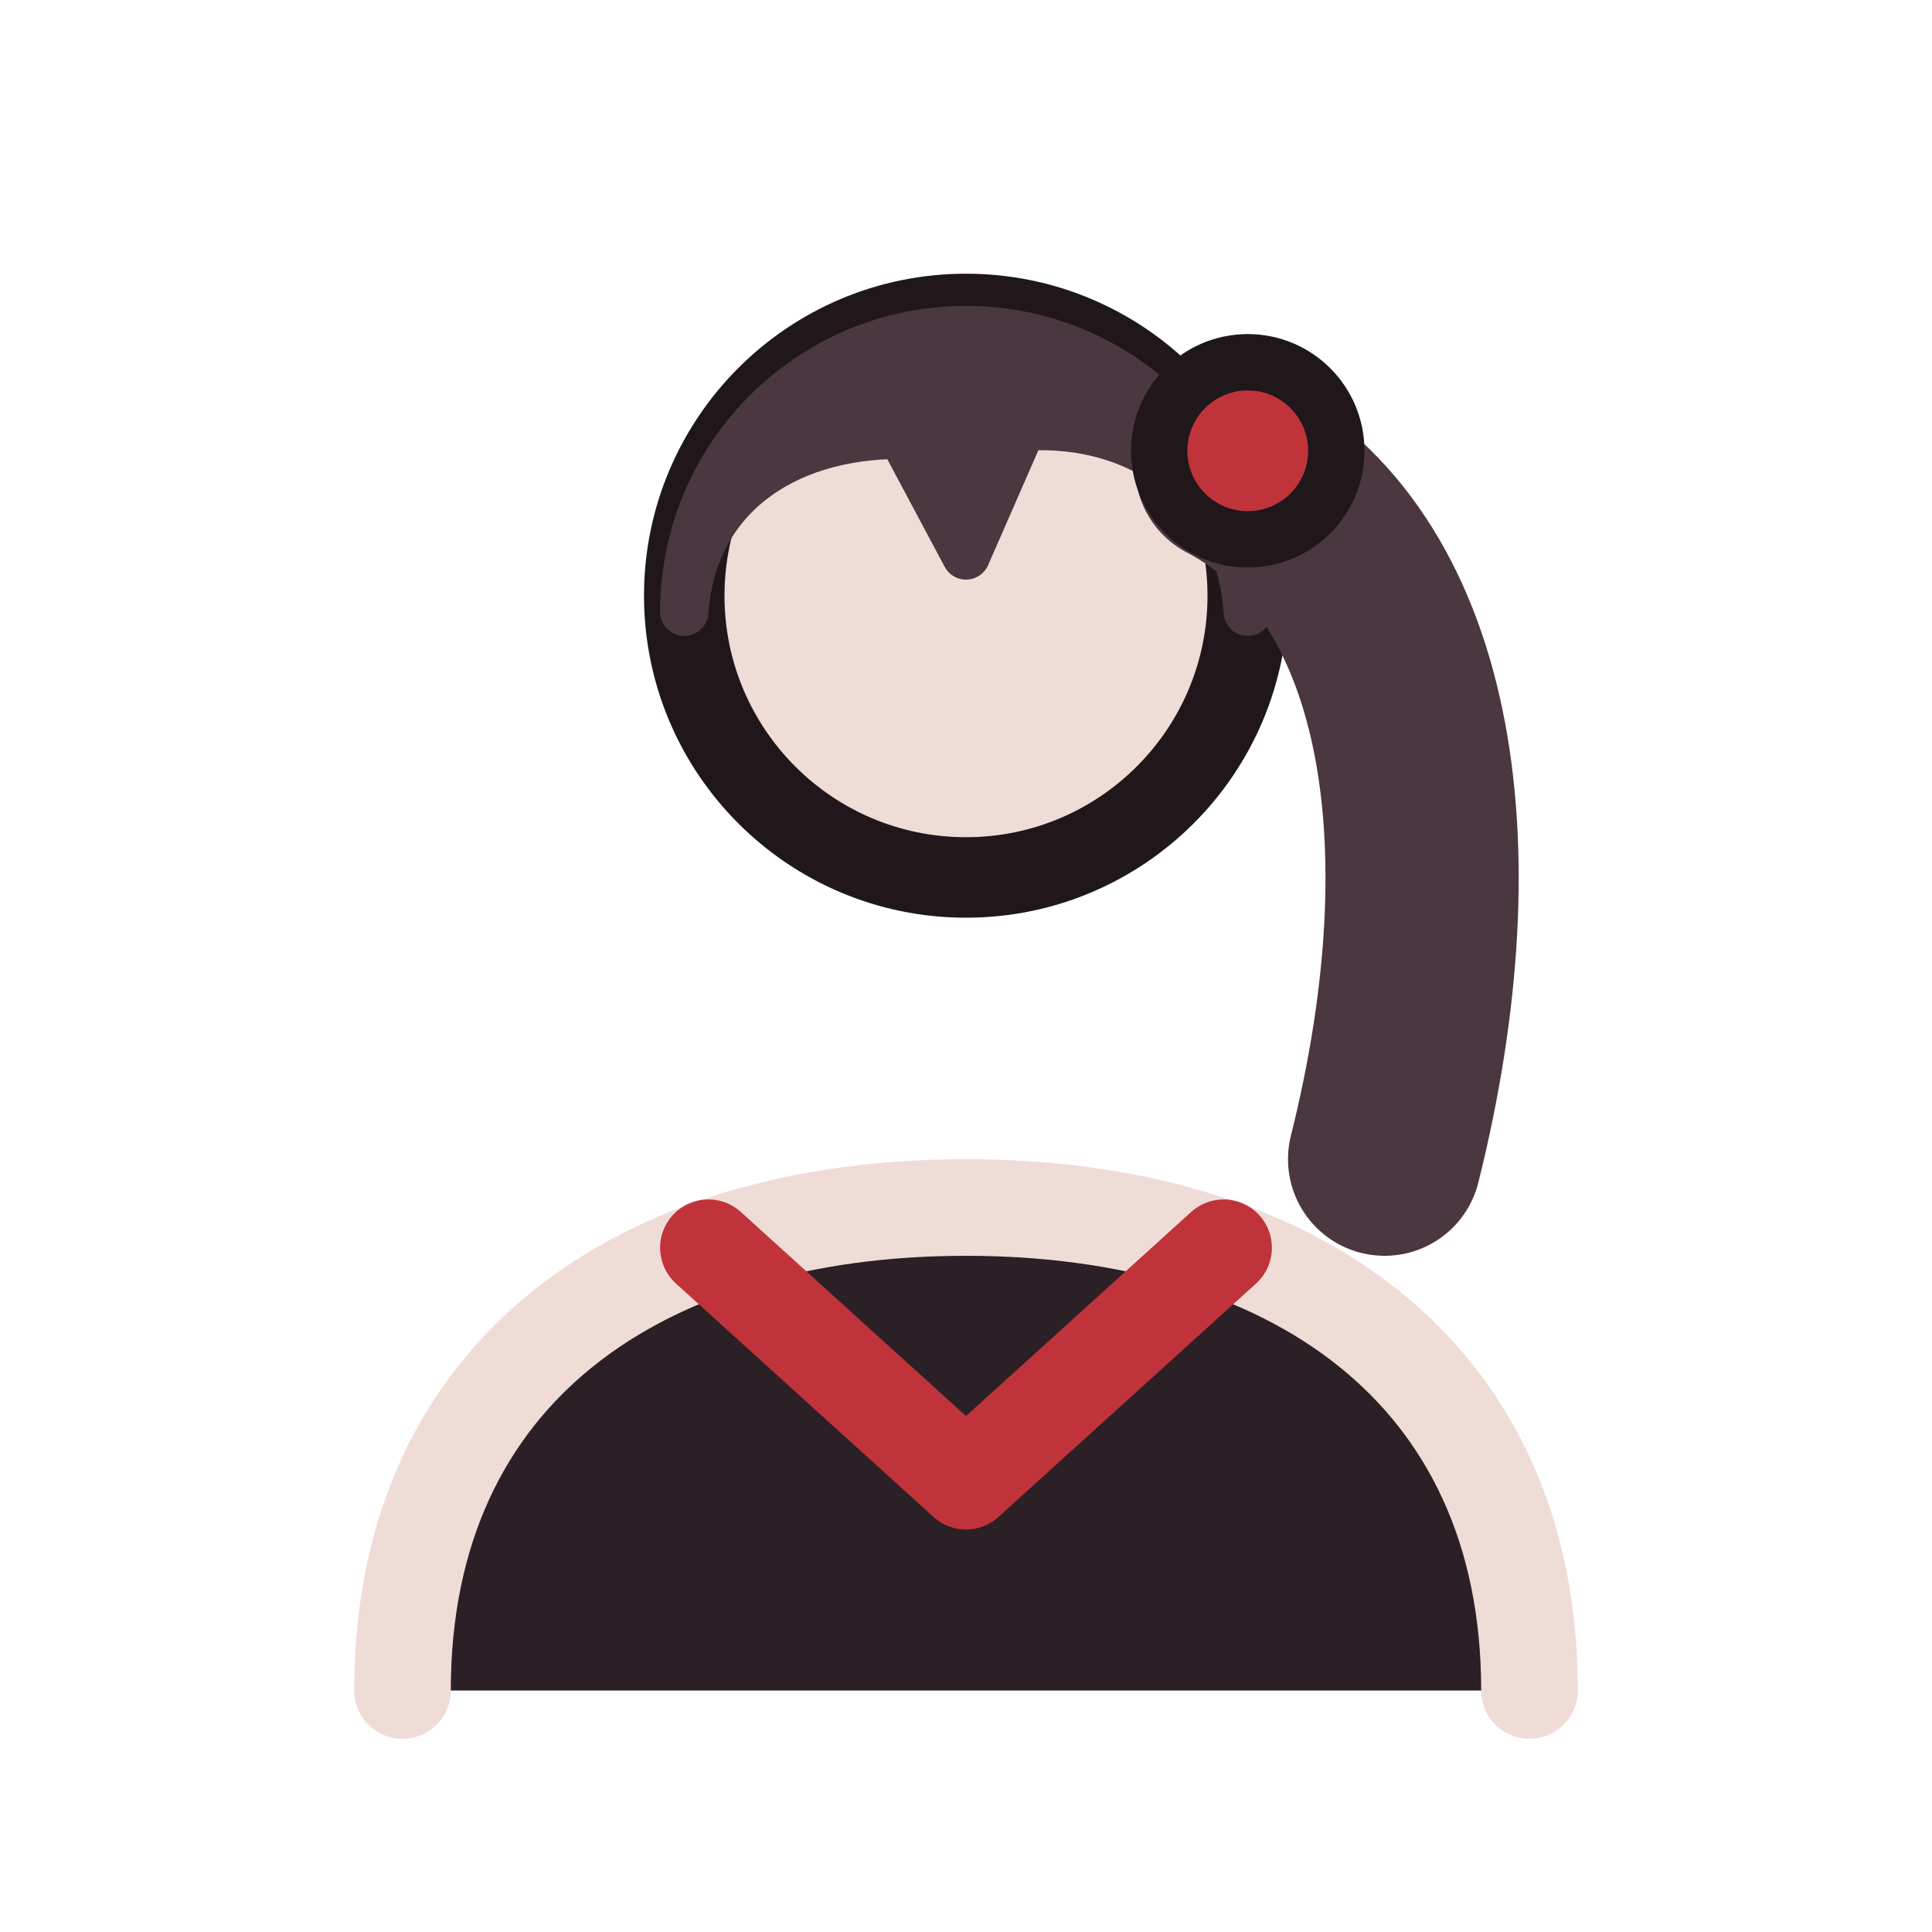
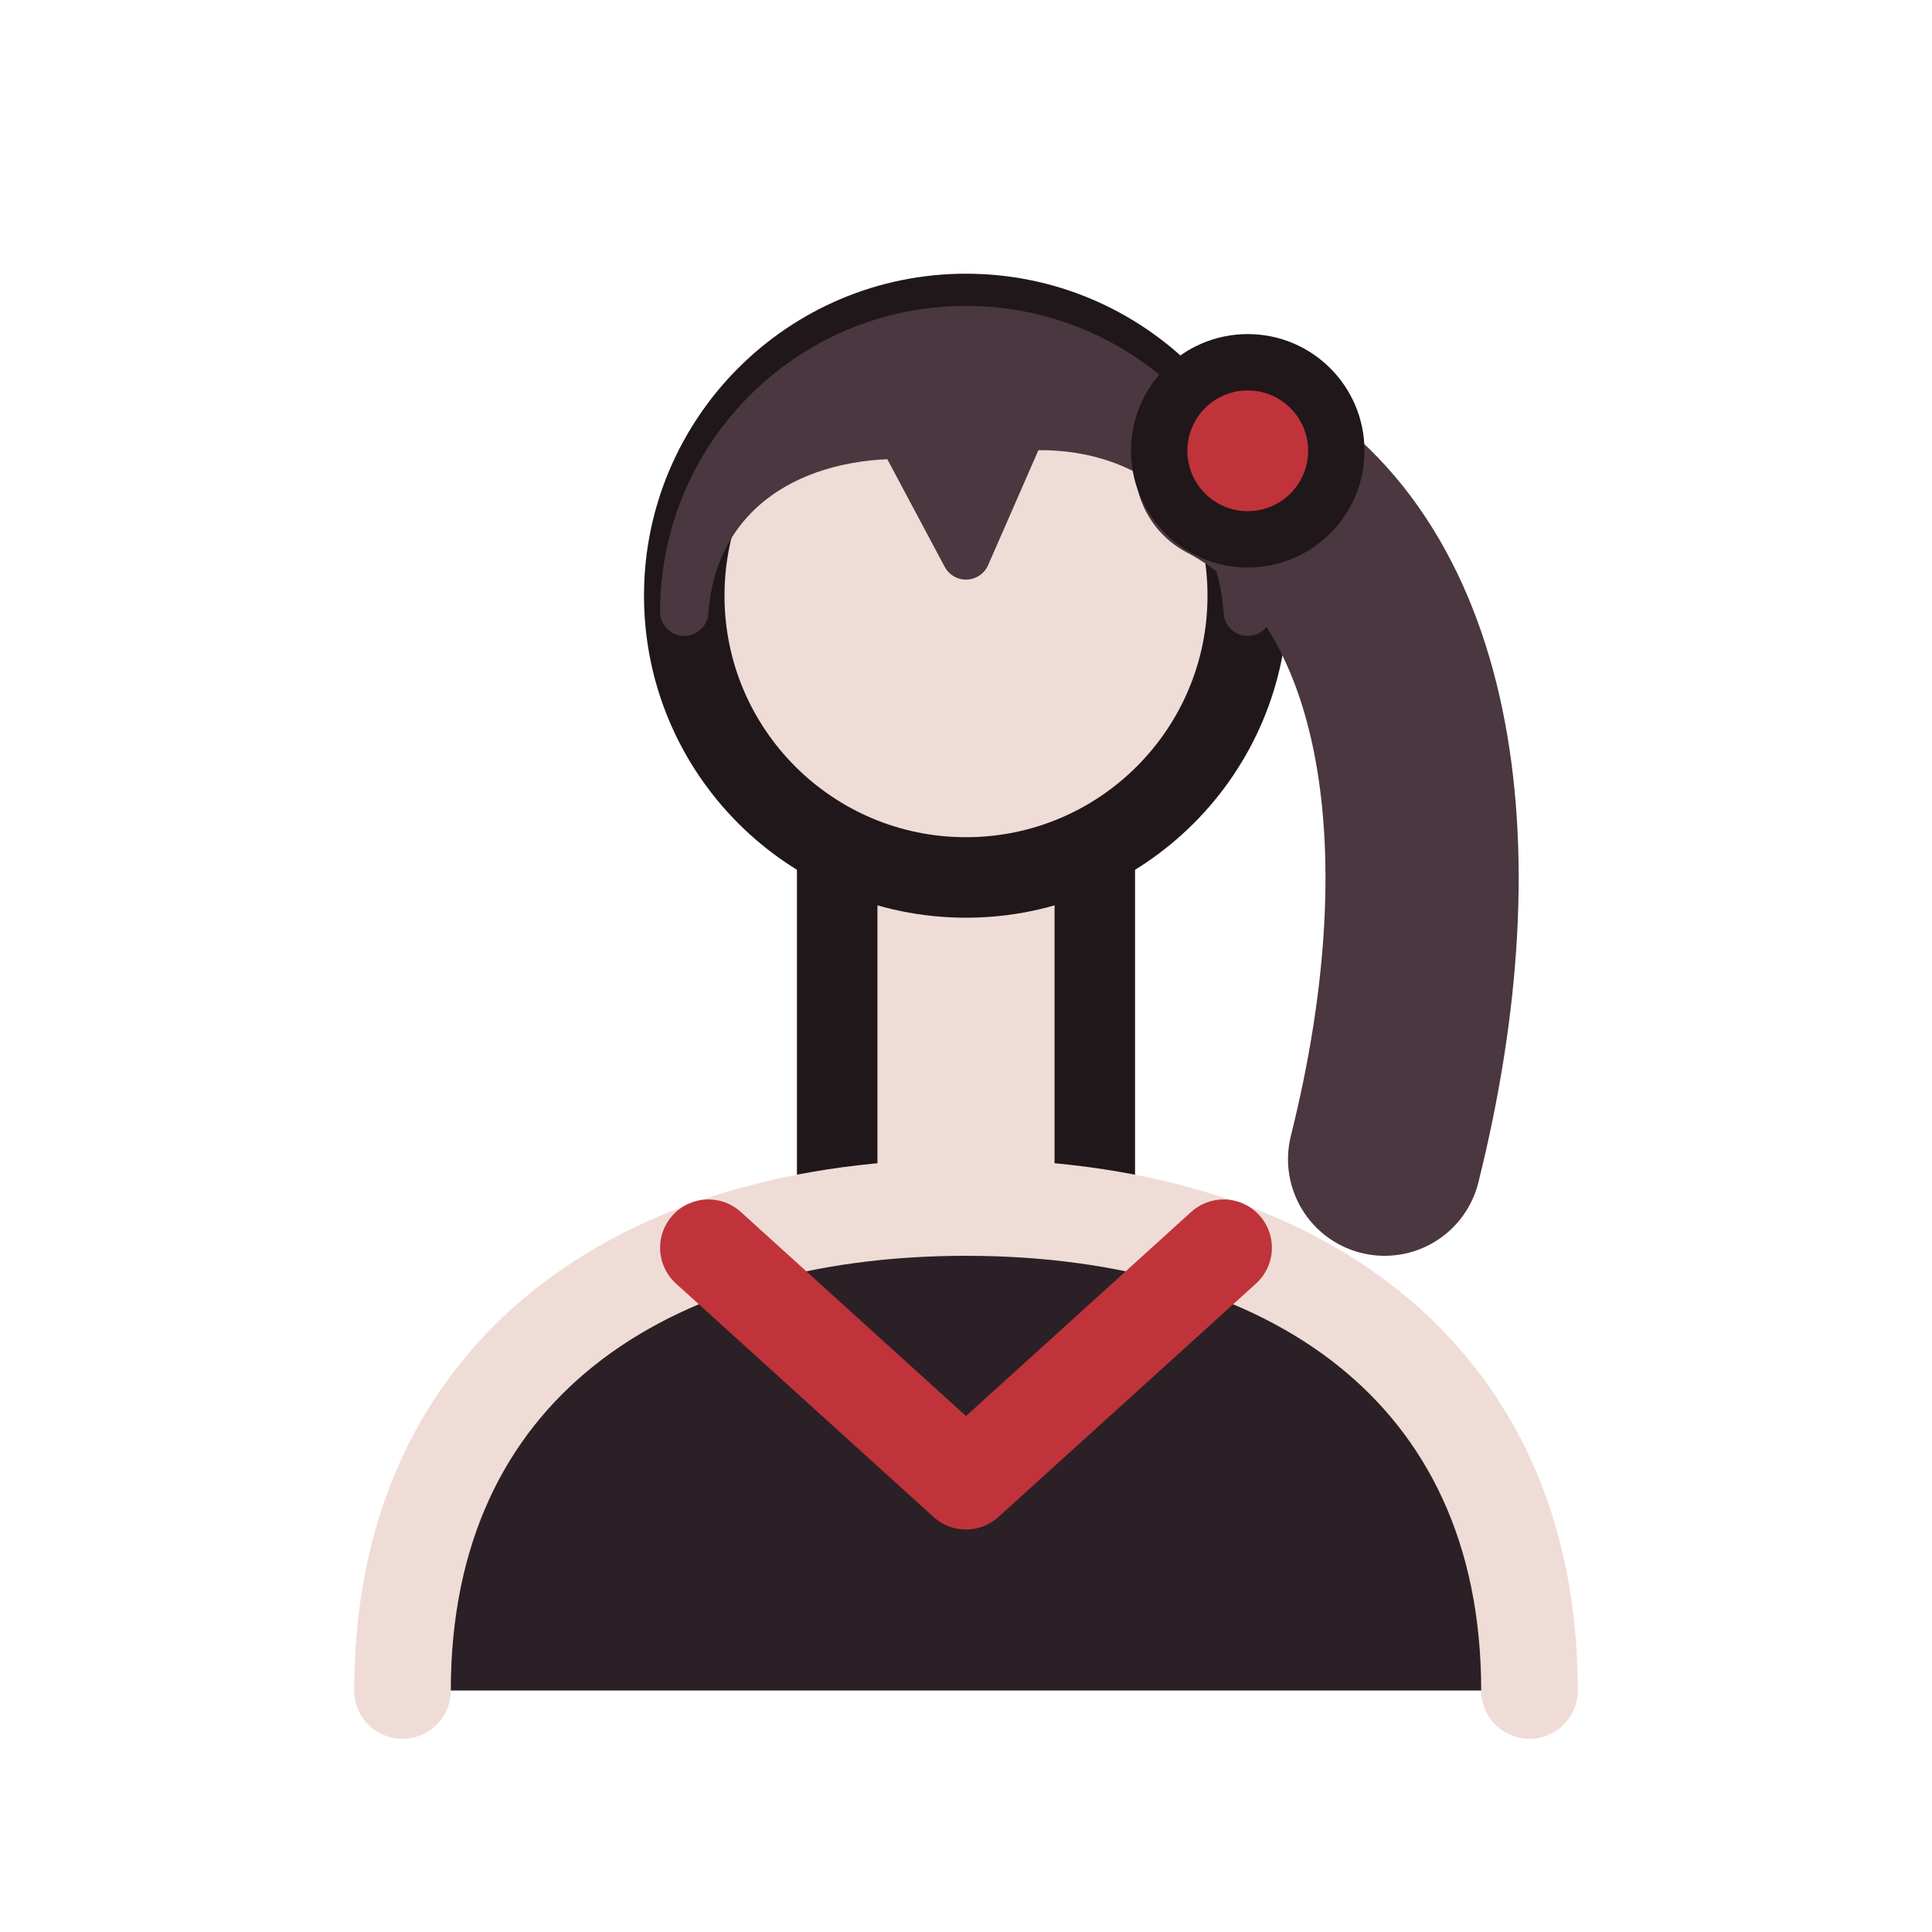
<svg xmlns="http://www.w3.org/2000/svg" viewBox="0 0 24 24" fill="none" stroke-linecap="round" stroke-linejoin="round">
+   <path d="M10.4 9.8h3.2v5.2h-3.2z" fill="#f0dcd6" stroke="#20171b" stroke-width="1" />
  <circle cx="12" cy="7.4" r="3.5" fill="#f0dcd6" stroke="#20171b" stroke-width="1" />
  <path d="M8.5 7.6A3.5 3.5 0 0 1 15.5 7.6C15.4 6.1 14.2 5.2 12.7 5.3L12 6.9L11.2 5.4C9.7 5.4 8.6 6.2 8.5 7.6Z" fill="#4a3740" stroke="#4a3740" stroke-width=".6" />
  <path d="M15.3 5.8C17.6 7 18.2 10.4 17.2 14.4" fill="none" stroke="#4a3740" stroke-width="2.4" />
  <circle cx="15.5" cy="5.6" r="1.1" fill="#c0333a" stroke="#20171b" stroke-width=".7" />
  <path d="M5 21c0-4 3-6 7-6s7 2 7 6" fill="#2b2026" stroke="#f0dcd6" stroke-width="1.2" />
  <path d="M8.8 15.5 12 18.4 15.2 15.5" fill="none" stroke="#c0333a" stroke-width="1.2" />
</svg>
